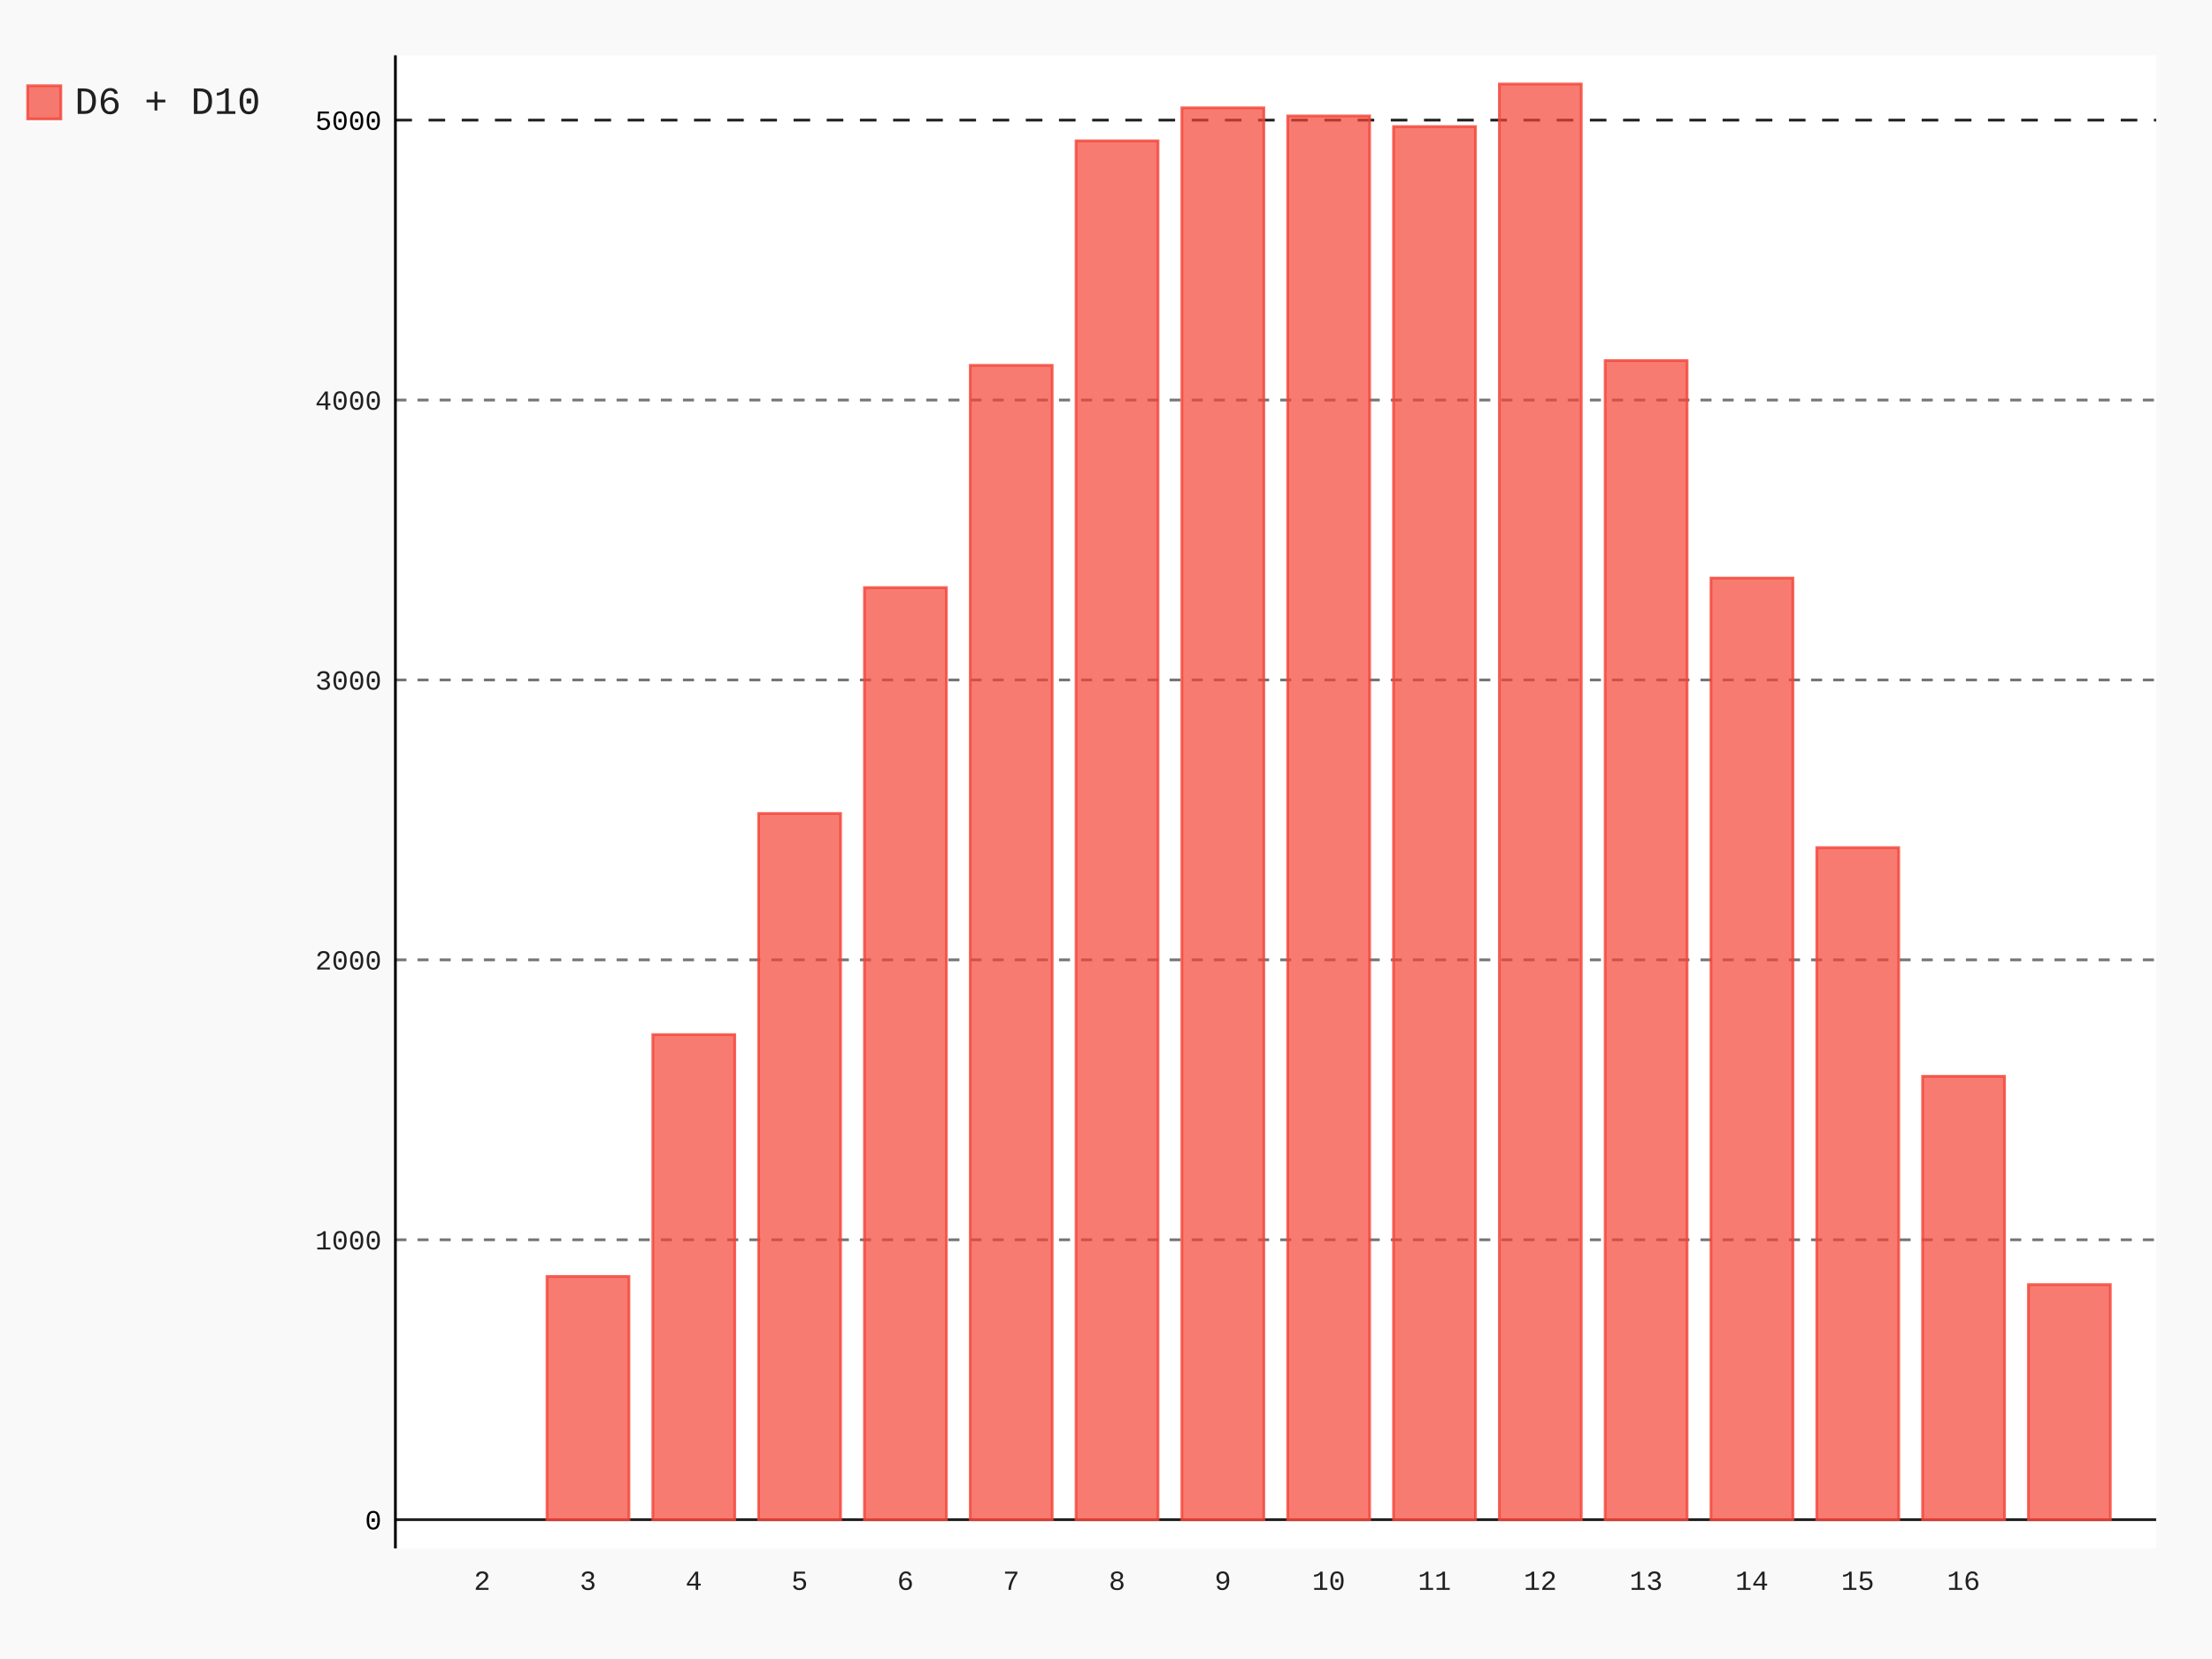
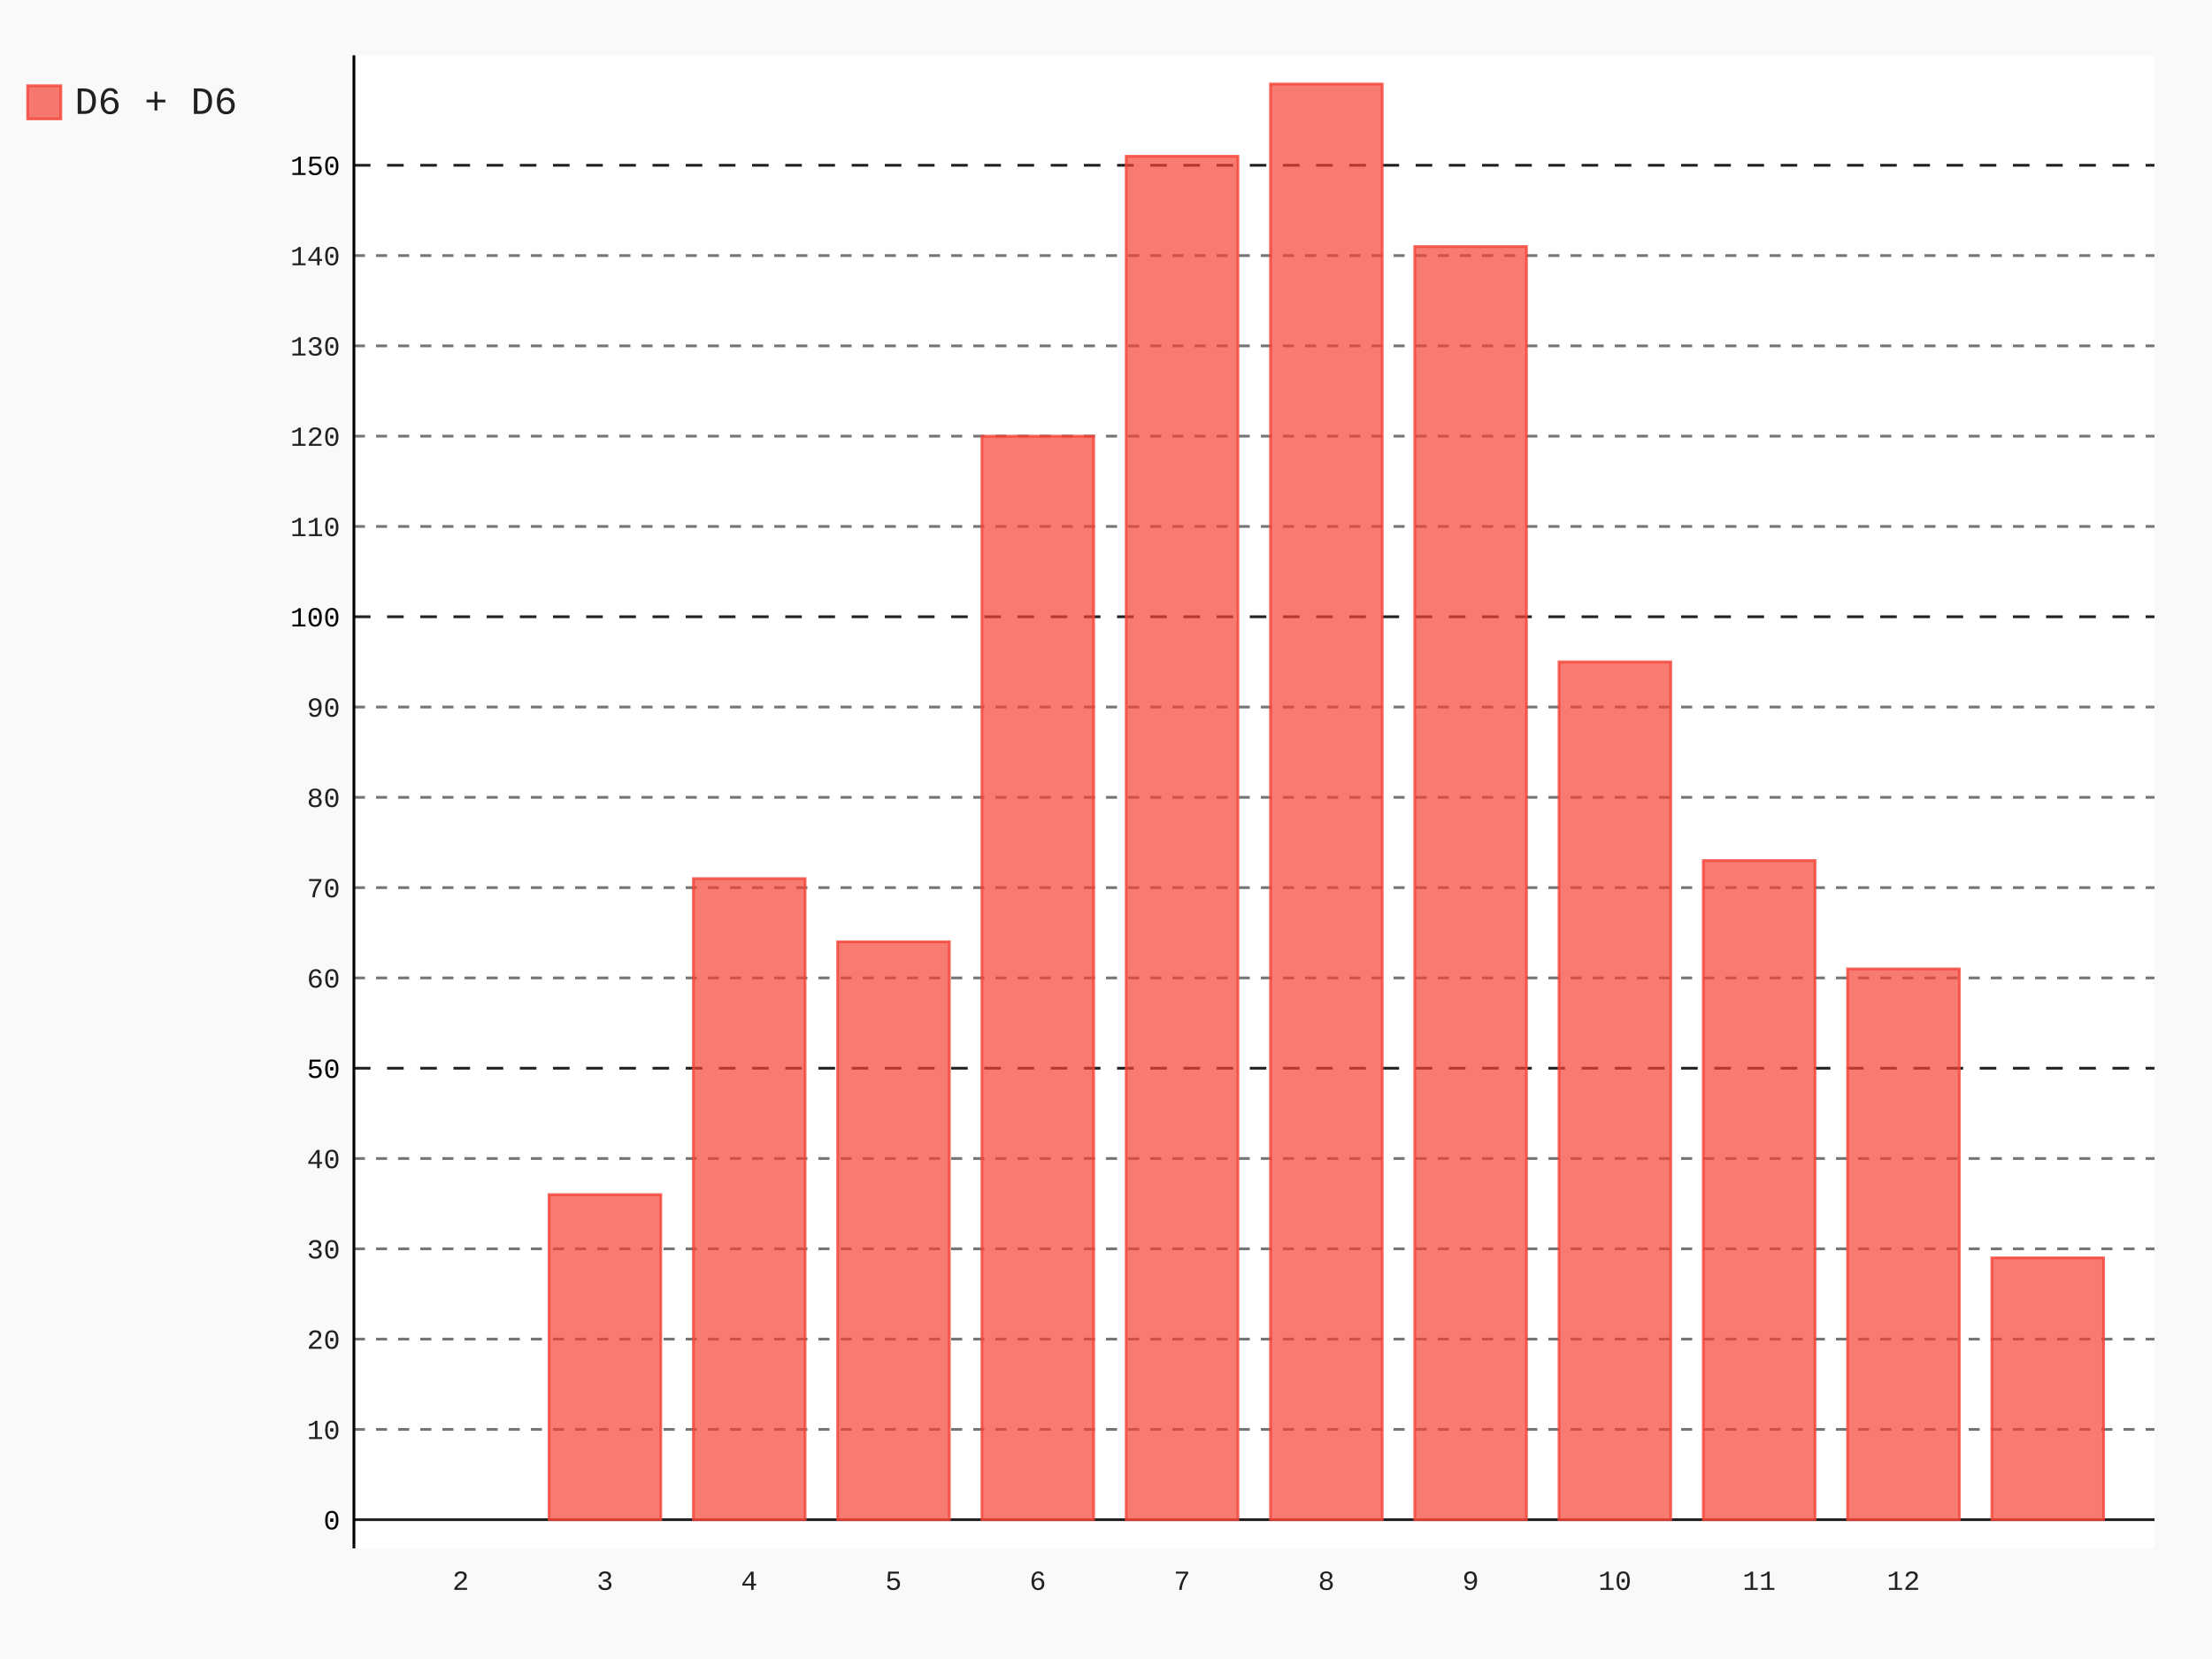
- <svg xmlns="http://www.w3.org/2000/svg" id="chart-3fd18a9f-a2d5-4f3d-a1ac-56199c170301" class="pygal-chart" viewBox="0 0 800 600">
+ <svg xmlns="http://www.w3.org/2000/svg" id="chart-e7fc0d03-5187-4e1e-83d7-acf6f2fc1d6a" class="pygal-chart" viewBox="0 0 800 600">
  <defs>
-     <style type="text/css">#chart-3fd18a9f-a2d5-4f3d-a1ac-56199c170301{-webkit-user-select:none;-webkit-font-smoothing:antialiased;font-family:Consolas,"Liberation Mono",Menlo,Courier,monospace}#chart-3fd18a9f-a2d5-4f3d-a1ac-56199c170301 .title{font-family:Consolas,"Liberation Mono",Menlo,Courier,monospace;font-size:16px}#chart-3fd18a9f-a2d5-4f3d-a1ac-56199c170301 .legends .legend text{font-family:Consolas,"Liberation Mono",Menlo,Courier,monospace;font-size:14px}#chart-3fd18a9f-a2d5-4f3d-a1ac-56199c170301 .axis text{font-family:Consolas,"Liberation Mono",Menlo,Courier,monospace;font-size:10px}#chart-3fd18a9f-a2d5-4f3d-a1ac-56199c170301 .axis text.major{font-family:Consolas,"Liberation Mono",Menlo,Courier,monospace;font-size:10px}#chart-3fd18a9f-a2d5-4f3d-a1ac-56199c170301 .text-overlay text.value{font-family:Consolas,"Liberation Mono",Menlo,Courier,monospace;font-size:16px}#chart-3fd18a9f-a2d5-4f3d-a1ac-56199c170301 .text-overlay text.label{font-family:Consolas,"Liberation Mono",Menlo,Courier,monospace;font-size:10px}#chart-3fd18a9f-a2d5-4f3d-a1ac-56199c170301 .tooltip{font-family:Consolas,"Liberation Mono",Menlo,Courier,monospace;font-size:14px}#chart-3fd18a9f-a2d5-4f3d-a1ac-56199c170301 text.no_data{font-family:Consolas,"Liberation Mono",Menlo,Courier,monospace;font-size:64px}
- #chart-3fd18a9f-a2d5-4f3d-a1ac-56199c170301{background-color:rgba(249,249,249,1)}#chart-3fd18a9f-a2d5-4f3d-a1ac-56199c170301 path,#chart-3fd18a9f-a2d5-4f3d-a1ac-56199c170301 line,#chart-3fd18a9f-a2d5-4f3d-a1ac-56199c170301 rect,#chart-3fd18a9f-a2d5-4f3d-a1ac-56199c170301 circle{-webkit-transition:150ms;-moz-transition:150ms;transition:150ms}#chart-3fd18a9f-a2d5-4f3d-a1ac-56199c170301 .graph &gt; .background{fill:rgba(249,249,249,1)}#chart-3fd18a9f-a2d5-4f3d-a1ac-56199c170301 .plot &gt; .background{fill:rgba(255,255,255,1)}#chart-3fd18a9f-a2d5-4f3d-a1ac-56199c170301 .graph{fill:rgba(0,0,0,.87)}#chart-3fd18a9f-a2d5-4f3d-a1ac-56199c170301 text.no_data{fill:rgba(0,0,0,1)}#chart-3fd18a9f-a2d5-4f3d-a1ac-56199c170301 .title{fill:rgba(0,0,0,1)}#chart-3fd18a9f-a2d5-4f3d-a1ac-56199c170301 .legends .legend text{fill:rgba(0,0,0,.87)}#chart-3fd18a9f-a2d5-4f3d-a1ac-56199c170301 .legends .legend:hover text{fill:rgba(0,0,0,1)}#chart-3fd18a9f-a2d5-4f3d-a1ac-56199c170301 .axis .line{stroke:rgba(0,0,0,1)}#chart-3fd18a9f-a2d5-4f3d-a1ac-56199c170301 .axis .guide.line{stroke:rgba(0,0,0,.54)}#chart-3fd18a9f-a2d5-4f3d-a1ac-56199c170301 .axis .major.line{stroke:rgba(0,0,0,.87)}#chart-3fd18a9f-a2d5-4f3d-a1ac-56199c170301 .axis text.major{fill:rgba(0,0,0,1)}#chart-3fd18a9f-a2d5-4f3d-a1ac-56199c170301 .axis.y .guides:hover .guide.line,#chart-3fd18a9f-a2d5-4f3d-a1ac-56199c170301 .line-graph .axis.x .guides:hover .guide.line,#chart-3fd18a9f-a2d5-4f3d-a1ac-56199c170301 .stackedline-graph .axis.x .guides:hover .guide.line,#chart-3fd18a9f-a2d5-4f3d-a1ac-56199c170301 .xy-graph .axis.x .guides:hover .guide.line{stroke:rgba(0,0,0,1)}#chart-3fd18a9f-a2d5-4f3d-a1ac-56199c170301 .axis .guides:hover text{fill:rgba(0,0,0,1)}#chart-3fd18a9f-a2d5-4f3d-a1ac-56199c170301 .reactive{fill-opacity:.7;stroke-opacity:.8}#chart-3fd18a9f-a2d5-4f3d-a1ac-56199c170301 .ci{stroke:rgba(0,0,0,.87)}#chart-3fd18a9f-a2d5-4f3d-a1ac-56199c170301 .reactive.active,#chart-3fd18a9f-a2d5-4f3d-a1ac-56199c170301 .active .reactive{fill-opacity:.8;stroke-opacity:.9;stroke-width:4}#chart-3fd18a9f-a2d5-4f3d-a1ac-56199c170301 .ci .reactive.active{stroke-width:1.5}#chart-3fd18a9f-a2d5-4f3d-a1ac-56199c170301 .series text{fill:rgba(0,0,0,1)}#chart-3fd18a9f-a2d5-4f3d-a1ac-56199c170301 .tooltip rect{fill:rgba(255,255,255,1);stroke:rgba(0,0,0,1);-webkit-transition:opacity 150ms;-moz-transition:opacity 150ms;transition:opacity 150ms}#chart-3fd18a9f-a2d5-4f3d-a1ac-56199c170301 .tooltip .label{fill:rgba(0,0,0,.87)}#chart-3fd18a9f-a2d5-4f3d-a1ac-56199c170301 .tooltip .label{fill:rgba(0,0,0,.87)}#chart-3fd18a9f-a2d5-4f3d-a1ac-56199c170301 .tooltip .legend{font-size:.8em;fill:rgba(0,0,0,.54)}#chart-3fd18a9f-a2d5-4f3d-a1ac-56199c170301 .tooltip .x_label{font-size:.6em;fill:rgba(0,0,0,1)}#chart-3fd18a9f-a2d5-4f3d-a1ac-56199c170301 .tooltip .xlink{font-size:.5em;text-decoration:underline}#chart-3fd18a9f-a2d5-4f3d-a1ac-56199c170301 .tooltip .value{font-size:1.5em}#chart-3fd18a9f-a2d5-4f3d-a1ac-56199c170301 .bound{font-size:.5em}#chart-3fd18a9f-a2d5-4f3d-a1ac-56199c170301 .max-value{font-size:.75em;fill:rgba(0,0,0,.54)}#chart-3fd18a9f-a2d5-4f3d-a1ac-56199c170301 .map-element{fill:rgba(255,255,255,1);stroke:rgba(0,0,0,.54) !important}#chart-3fd18a9f-a2d5-4f3d-a1ac-56199c170301 .map-element .reactive{fill-opacity:inherit;stroke-opacity:inherit}#chart-3fd18a9f-a2d5-4f3d-a1ac-56199c170301 .color-0,#chart-3fd18a9f-a2d5-4f3d-a1ac-56199c170301 .color-0 a:visited{stroke:#F44336;fill:#F44336}#chart-3fd18a9f-a2d5-4f3d-a1ac-56199c170301 .text-overlay .color-0 text{fill:black}
- #chart-3fd18a9f-a2d5-4f3d-a1ac-56199c170301 text.no_data{text-anchor:middle}#chart-3fd18a9f-a2d5-4f3d-a1ac-56199c170301 .guide.line{fill:none}#chart-3fd18a9f-a2d5-4f3d-a1ac-56199c170301 .centered{text-anchor:middle}#chart-3fd18a9f-a2d5-4f3d-a1ac-56199c170301 .title{text-anchor:middle}#chart-3fd18a9f-a2d5-4f3d-a1ac-56199c170301 .legends .legend text{fill-opacity:1}#chart-3fd18a9f-a2d5-4f3d-a1ac-56199c170301 .axis.x text{text-anchor:middle}#chart-3fd18a9f-a2d5-4f3d-a1ac-56199c170301 .axis.x:not(.web) text[transform]{text-anchor:start}#chart-3fd18a9f-a2d5-4f3d-a1ac-56199c170301 .axis.x:not(.web) text[transform].backwards{text-anchor:end}#chart-3fd18a9f-a2d5-4f3d-a1ac-56199c170301 .axis.y text{text-anchor:end}#chart-3fd18a9f-a2d5-4f3d-a1ac-56199c170301 .axis.y text[transform].backwards{text-anchor:start}#chart-3fd18a9f-a2d5-4f3d-a1ac-56199c170301 .axis.y2 text{text-anchor:start}#chart-3fd18a9f-a2d5-4f3d-a1ac-56199c170301 .axis.y2 text[transform].backwards{text-anchor:end}#chart-3fd18a9f-a2d5-4f3d-a1ac-56199c170301 .axis .guide.line{stroke-dasharray:4,4}#chart-3fd18a9f-a2d5-4f3d-a1ac-56199c170301 .axis .major.guide.line{stroke-dasharray:6,6}#chart-3fd18a9f-a2d5-4f3d-a1ac-56199c170301 .horizontal .axis.y .guide.line,#chart-3fd18a9f-a2d5-4f3d-a1ac-56199c170301 .horizontal .axis.y2 .guide.line,#chart-3fd18a9f-a2d5-4f3d-a1ac-56199c170301 .vertical .axis.x .guide.line{opacity:0}#chart-3fd18a9f-a2d5-4f3d-a1ac-56199c170301 .horizontal .axis.always_show .guide.line,#chart-3fd18a9f-a2d5-4f3d-a1ac-56199c170301 .vertical .axis.always_show .guide.line{opacity:1 !important}#chart-3fd18a9f-a2d5-4f3d-a1ac-56199c170301 .axis.y .guides:hover .guide.line,#chart-3fd18a9f-a2d5-4f3d-a1ac-56199c170301 .axis.y2 .guides:hover .guide.line,#chart-3fd18a9f-a2d5-4f3d-a1ac-56199c170301 .axis.x .guides:hover .guide.line{opacity:1}#chart-3fd18a9f-a2d5-4f3d-a1ac-56199c170301 .axis .guides:hover text{opacity:1}#chart-3fd18a9f-a2d5-4f3d-a1ac-56199c170301 .nofill{fill:none}#chart-3fd18a9f-a2d5-4f3d-a1ac-56199c170301 .subtle-fill{fill-opacity:.2}#chart-3fd18a9f-a2d5-4f3d-a1ac-56199c170301 .dot{stroke-width:1px;fill-opacity:1}#chart-3fd18a9f-a2d5-4f3d-a1ac-56199c170301 .dot.active{stroke-width:5px}#chart-3fd18a9f-a2d5-4f3d-a1ac-56199c170301 .dot.negative{fill:transparent}#chart-3fd18a9f-a2d5-4f3d-a1ac-56199c170301 text,#chart-3fd18a9f-a2d5-4f3d-a1ac-56199c170301 tspan{stroke:none !important}#chart-3fd18a9f-a2d5-4f3d-a1ac-56199c170301 .series text.active{opacity:1}#chart-3fd18a9f-a2d5-4f3d-a1ac-56199c170301 .tooltip rect{fill-opacity:.95;stroke-width:.5}#chart-3fd18a9f-a2d5-4f3d-a1ac-56199c170301 .tooltip text{fill-opacity:1}#chart-3fd18a9f-a2d5-4f3d-a1ac-56199c170301 .showable{visibility:hidden}#chart-3fd18a9f-a2d5-4f3d-a1ac-56199c170301 .showable.shown{visibility:visible}#chart-3fd18a9f-a2d5-4f3d-a1ac-56199c170301 .gauge-background{fill:rgba(229,229,229,1);stroke:none}#chart-3fd18a9f-a2d5-4f3d-a1ac-56199c170301 .bg-lines{stroke:rgba(249,249,249,1);stroke-width:2px}</style>
+     <style type="text/css">#chart-e7fc0d03-5187-4e1e-83d7-acf6f2fc1d6a{-webkit-user-select:none;-webkit-font-smoothing:antialiased;font-family:Consolas,"Liberation Mono",Menlo,Courier,monospace}#chart-e7fc0d03-5187-4e1e-83d7-acf6f2fc1d6a .title{font-family:Consolas,"Liberation Mono",Menlo,Courier,monospace;font-size:16px}#chart-e7fc0d03-5187-4e1e-83d7-acf6f2fc1d6a .legends .legend text{font-family:Consolas,"Liberation Mono",Menlo,Courier,monospace;font-size:14px}#chart-e7fc0d03-5187-4e1e-83d7-acf6f2fc1d6a .axis text{font-family:Consolas,"Liberation Mono",Menlo,Courier,monospace;font-size:10px}#chart-e7fc0d03-5187-4e1e-83d7-acf6f2fc1d6a .axis text.major{font-family:Consolas,"Liberation Mono",Menlo,Courier,monospace;font-size:10px}#chart-e7fc0d03-5187-4e1e-83d7-acf6f2fc1d6a .text-overlay text.value{font-family:Consolas,"Liberation Mono",Menlo,Courier,monospace;font-size:16px}#chart-e7fc0d03-5187-4e1e-83d7-acf6f2fc1d6a .text-overlay text.label{font-family:Consolas,"Liberation Mono",Menlo,Courier,monospace;font-size:10px}#chart-e7fc0d03-5187-4e1e-83d7-acf6f2fc1d6a .tooltip{font-family:Consolas,"Liberation Mono",Menlo,Courier,monospace;font-size:14px}#chart-e7fc0d03-5187-4e1e-83d7-acf6f2fc1d6a text.no_data{font-family:Consolas,"Liberation Mono",Menlo,Courier,monospace;font-size:64px}
+ #chart-e7fc0d03-5187-4e1e-83d7-acf6f2fc1d6a{background-color:rgba(249,249,249,1)}#chart-e7fc0d03-5187-4e1e-83d7-acf6f2fc1d6a path,#chart-e7fc0d03-5187-4e1e-83d7-acf6f2fc1d6a line,#chart-e7fc0d03-5187-4e1e-83d7-acf6f2fc1d6a rect,#chart-e7fc0d03-5187-4e1e-83d7-acf6f2fc1d6a circle{-webkit-transition:150ms;-moz-transition:150ms;transition:150ms}#chart-e7fc0d03-5187-4e1e-83d7-acf6f2fc1d6a .graph &gt; .background{fill:rgba(249,249,249,1)}#chart-e7fc0d03-5187-4e1e-83d7-acf6f2fc1d6a .plot &gt; .background{fill:rgba(255,255,255,1)}#chart-e7fc0d03-5187-4e1e-83d7-acf6f2fc1d6a .graph{fill:rgba(0,0,0,.87)}#chart-e7fc0d03-5187-4e1e-83d7-acf6f2fc1d6a text.no_data{fill:rgba(0,0,0,1)}#chart-e7fc0d03-5187-4e1e-83d7-acf6f2fc1d6a .title{fill:rgba(0,0,0,1)}#chart-e7fc0d03-5187-4e1e-83d7-acf6f2fc1d6a .legends .legend text{fill:rgba(0,0,0,.87)}#chart-e7fc0d03-5187-4e1e-83d7-acf6f2fc1d6a .legends .legend:hover text{fill:rgba(0,0,0,1)}#chart-e7fc0d03-5187-4e1e-83d7-acf6f2fc1d6a .axis .line{stroke:rgba(0,0,0,1)}#chart-e7fc0d03-5187-4e1e-83d7-acf6f2fc1d6a .axis .guide.line{stroke:rgba(0,0,0,.54)}#chart-e7fc0d03-5187-4e1e-83d7-acf6f2fc1d6a .axis .major.line{stroke:rgba(0,0,0,.87)}#chart-e7fc0d03-5187-4e1e-83d7-acf6f2fc1d6a .axis text.major{fill:rgba(0,0,0,1)}#chart-e7fc0d03-5187-4e1e-83d7-acf6f2fc1d6a .axis.y .guides:hover .guide.line,#chart-e7fc0d03-5187-4e1e-83d7-acf6f2fc1d6a .line-graph .axis.x .guides:hover .guide.line,#chart-e7fc0d03-5187-4e1e-83d7-acf6f2fc1d6a .stackedline-graph .axis.x .guides:hover .guide.line,#chart-e7fc0d03-5187-4e1e-83d7-acf6f2fc1d6a .xy-graph .axis.x .guides:hover .guide.line{stroke:rgba(0,0,0,1)}#chart-e7fc0d03-5187-4e1e-83d7-acf6f2fc1d6a .axis .guides:hover text{fill:rgba(0,0,0,1)}#chart-e7fc0d03-5187-4e1e-83d7-acf6f2fc1d6a .reactive{fill-opacity:.7;stroke-opacity:.8}#chart-e7fc0d03-5187-4e1e-83d7-acf6f2fc1d6a .ci{stroke:rgba(0,0,0,.87)}#chart-e7fc0d03-5187-4e1e-83d7-acf6f2fc1d6a .reactive.active,#chart-e7fc0d03-5187-4e1e-83d7-acf6f2fc1d6a .active .reactive{fill-opacity:.8;stroke-opacity:.9;stroke-width:4}#chart-e7fc0d03-5187-4e1e-83d7-acf6f2fc1d6a .ci .reactive.active{stroke-width:1.5}#chart-e7fc0d03-5187-4e1e-83d7-acf6f2fc1d6a .series text{fill:rgba(0,0,0,1)}#chart-e7fc0d03-5187-4e1e-83d7-acf6f2fc1d6a .tooltip rect{fill:rgba(255,255,255,1);stroke:rgba(0,0,0,1);-webkit-transition:opacity 150ms;-moz-transition:opacity 150ms;transition:opacity 150ms}#chart-e7fc0d03-5187-4e1e-83d7-acf6f2fc1d6a .tooltip .label{fill:rgba(0,0,0,.87)}#chart-e7fc0d03-5187-4e1e-83d7-acf6f2fc1d6a .tooltip .label{fill:rgba(0,0,0,.87)}#chart-e7fc0d03-5187-4e1e-83d7-acf6f2fc1d6a .tooltip .legend{font-size:.8em;fill:rgba(0,0,0,.54)}#chart-e7fc0d03-5187-4e1e-83d7-acf6f2fc1d6a .tooltip .x_label{font-size:.6em;fill:rgba(0,0,0,1)}#chart-e7fc0d03-5187-4e1e-83d7-acf6f2fc1d6a .tooltip .xlink{font-size:.5em;text-decoration:underline}#chart-e7fc0d03-5187-4e1e-83d7-acf6f2fc1d6a .tooltip .value{font-size:1.5em}#chart-e7fc0d03-5187-4e1e-83d7-acf6f2fc1d6a .bound{font-size:.5em}#chart-e7fc0d03-5187-4e1e-83d7-acf6f2fc1d6a .max-value{font-size:.75em;fill:rgba(0,0,0,.54)}#chart-e7fc0d03-5187-4e1e-83d7-acf6f2fc1d6a .map-element{fill:rgba(255,255,255,1);stroke:rgba(0,0,0,.54) !important}#chart-e7fc0d03-5187-4e1e-83d7-acf6f2fc1d6a .map-element .reactive{fill-opacity:inherit;stroke-opacity:inherit}#chart-e7fc0d03-5187-4e1e-83d7-acf6f2fc1d6a .color-0,#chart-e7fc0d03-5187-4e1e-83d7-acf6f2fc1d6a .color-0 a:visited{stroke:#F44336;fill:#F44336}#chart-e7fc0d03-5187-4e1e-83d7-acf6f2fc1d6a .text-overlay .color-0 text{fill:black}
+ #chart-e7fc0d03-5187-4e1e-83d7-acf6f2fc1d6a text.no_data{text-anchor:middle}#chart-e7fc0d03-5187-4e1e-83d7-acf6f2fc1d6a .guide.line{fill:none}#chart-e7fc0d03-5187-4e1e-83d7-acf6f2fc1d6a .centered{text-anchor:middle}#chart-e7fc0d03-5187-4e1e-83d7-acf6f2fc1d6a .title{text-anchor:middle}#chart-e7fc0d03-5187-4e1e-83d7-acf6f2fc1d6a .legends .legend text{fill-opacity:1}#chart-e7fc0d03-5187-4e1e-83d7-acf6f2fc1d6a .axis.x text{text-anchor:middle}#chart-e7fc0d03-5187-4e1e-83d7-acf6f2fc1d6a .axis.x:not(.web) text[transform]{text-anchor:start}#chart-e7fc0d03-5187-4e1e-83d7-acf6f2fc1d6a .axis.x:not(.web) text[transform].backwards{text-anchor:end}#chart-e7fc0d03-5187-4e1e-83d7-acf6f2fc1d6a .axis.y text{text-anchor:end}#chart-e7fc0d03-5187-4e1e-83d7-acf6f2fc1d6a .axis.y text[transform].backwards{text-anchor:start}#chart-e7fc0d03-5187-4e1e-83d7-acf6f2fc1d6a .axis.y2 text{text-anchor:start}#chart-e7fc0d03-5187-4e1e-83d7-acf6f2fc1d6a .axis.y2 text[transform].backwards{text-anchor:end}#chart-e7fc0d03-5187-4e1e-83d7-acf6f2fc1d6a .axis .guide.line{stroke-dasharray:4,4}#chart-e7fc0d03-5187-4e1e-83d7-acf6f2fc1d6a .axis .major.guide.line{stroke-dasharray:6,6}#chart-e7fc0d03-5187-4e1e-83d7-acf6f2fc1d6a .horizontal .axis.y .guide.line,#chart-e7fc0d03-5187-4e1e-83d7-acf6f2fc1d6a .horizontal .axis.y2 .guide.line,#chart-e7fc0d03-5187-4e1e-83d7-acf6f2fc1d6a .vertical .axis.x .guide.line{opacity:0}#chart-e7fc0d03-5187-4e1e-83d7-acf6f2fc1d6a .horizontal .axis.always_show .guide.line,#chart-e7fc0d03-5187-4e1e-83d7-acf6f2fc1d6a .vertical .axis.always_show .guide.line{opacity:1 !important}#chart-e7fc0d03-5187-4e1e-83d7-acf6f2fc1d6a .axis.y .guides:hover .guide.line,#chart-e7fc0d03-5187-4e1e-83d7-acf6f2fc1d6a .axis.y2 .guides:hover .guide.line,#chart-e7fc0d03-5187-4e1e-83d7-acf6f2fc1d6a .axis.x .guides:hover .guide.line{opacity:1}#chart-e7fc0d03-5187-4e1e-83d7-acf6f2fc1d6a .axis .guides:hover text{opacity:1}#chart-e7fc0d03-5187-4e1e-83d7-acf6f2fc1d6a .nofill{fill:none}#chart-e7fc0d03-5187-4e1e-83d7-acf6f2fc1d6a .subtle-fill{fill-opacity:.2}#chart-e7fc0d03-5187-4e1e-83d7-acf6f2fc1d6a .dot{stroke-width:1px;fill-opacity:1}#chart-e7fc0d03-5187-4e1e-83d7-acf6f2fc1d6a .dot.active{stroke-width:5px}#chart-e7fc0d03-5187-4e1e-83d7-acf6f2fc1d6a .dot.negative{fill:transparent}#chart-e7fc0d03-5187-4e1e-83d7-acf6f2fc1d6a text,#chart-e7fc0d03-5187-4e1e-83d7-acf6f2fc1d6a tspan{stroke:none !important}#chart-e7fc0d03-5187-4e1e-83d7-acf6f2fc1d6a .series text.active{opacity:1}#chart-e7fc0d03-5187-4e1e-83d7-acf6f2fc1d6a .tooltip rect{fill-opacity:.95;stroke-width:.5}#chart-e7fc0d03-5187-4e1e-83d7-acf6f2fc1d6a .tooltip text{fill-opacity:1}#chart-e7fc0d03-5187-4e1e-83d7-acf6f2fc1d6a .showable{visibility:hidden}#chart-e7fc0d03-5187-4e1e-83d7-acf6f2fc1d6a .showable.shown{visibility:visible}#chart-e7fc0d03-5187-4e1e-83d7-acf6f2fc1d6a .gauge-background{fill:rgba(229,229,229,1);stroke:none}#chart-e7fc0d03-5187-4e1e-83d7-acf6f2fc1d6a .bg-lines{stroke:rgba(249,249,249,1);stroke-width:2px}</style>
  </defs>
  <g class="graph bar-graph vertical">
    <rect class="background" height="600" width="800" x="0" y="0" />
-     <g class="plot" transform="translate(143, 20)">
-       <rect class="background" height="540" width="636.8" x="0" y="0" />
+     <g class="plot" transform="translate(128, 20)">
+       <rect class="background" height="540" width="651.2" x="0" y="0" />
      <g class="axis y always_show">
        <g class="guides">
-           <path class="axis major line" d="M0 529.615 h636.8" />
+           <path class="axis major line" d="M0 529.615 h651.2" />
          <text class="major" x="-5" y="533.115">0</text>
        </g>
        <g class="guides">
-           <path class="guide line" d="M0 428.381 h636.8" />
-           <text class="" x="-5" y="431.881">1000</text>
+           <path class="guide line" d="M0 496.959 h651.2" />
+           <text class="" x="-5" y="500.459">10</text>
        </g>
        <g class="guides">
-           <path class="guide line" d="M0 327.147 h636.8" />
-           <text class="" x="-5" y="330.647">2000</text>
+           <path class="guide line" d="M0 464.303 h651.2" />
+           <text class="" x="-5" y="467.803">20</text>
        </g>
        <g class="guides">
-           <path class="guide line" d="M0 225.912 h636.8" />
-           <text class="" x="-5" y="229.412">3000</text>
+           <path class="guide line" d="M0 431.647 h651.2" />
+           <text class="" x="-5" y="435.147">30</text>
        </g>
        <g class="guides">
-           <path class="guide line" d="M0 124.678 h636.8" />
-           <text class="" x="-5" y="128.178">4000</text>
+           <path class="guide line" d="M0 398.991 h651.2" />
+           <text class="" x="-5" y="402.491">40</text>
        </g>
        <g class="guides">
-           <path class="major guide line" d="M0 23.444 h636.8" />
-           <text class="major" x="-5" y="26.944">5000</text>
+           <path class="major guide line" d="M0 366.335 h651.2" />
+           <text class="major" x="-5" y="369.835">50</text>
+         </g>
+         <g class="guides">
+           <path class="guide line" d="M0 333.679 h651.2" />
+           <text class="" x="-5" y="337.179">60</text>
+         </g>
+         <g class="guides">
+           <path class="guide line" d="M0 301.023 h651.2" />
+           <text class="" x="-5" y="304.523">70</text>
+         </g>
+         <g class="guides">
+           <path class="guide line" d="M0 268.367 h651.2" />
+           <text class="" x="-5" y="271.867">80</text>
+         </g>
+         <g class="guides">
+           <path class="guide line" d="M0 235.711 h651.2" />
+           <text class="" x="-5" y="239.211">90</text>
+         </g>
+         <g class="guides">
+           <path class="major guide line" d="M0 203.055 h651.2" />
+           <text class="major" x="-5" y="206.555">100</text>
+         </g>
+         <g class="guides">
+           <path class="guide line" d="M0 170.399 h651.2" />
+           <text class="" x="-5" y="173.899">110</text>
+         </g>
+         <g class="guides">
+           <path class="guide line" d="M0 137.743 h651.2" />
+           <text class="" x="-5" y="141.243">120</text>
+         </g>
+         <g class="guides">
+           <path class="guide line" d="M0 105.087 h651.2" />
+           <text class="" x="-5" y="108.587">130</text>
+         </g>
+         <g class="guides">
+           <path class="guide line" d="M0 72.431 h651.2" />
+           <text class="" x="-5" y="75.931">140</text>
+         </g>
+         <g class="guides">
+           <path class="major guide line" d="M0 39.775 h651.2" />
+           <text class="major" x="-5" y="43.275">150</text>
        </g>
      </g>
      <g class="axis x">
        <path class="line" d="M0 0 v540" />
        <g class="guides">
-           <path class="guide line" d="M31.381 0 v540" />
-           <text class="" x="31.381" y="555.0">2</text>
+           <path class="guide line" d="M38.613 0 v540" />
+           <text class="" x="38.613" y="555.0">2</text>
        </g>
        <g class="guides">
-           <path class="guide line" d="M69.65 0 v540" />
-           <text class="" x="69.65" y="555.0">3</text>
+           <path class="guide line" d="M90.792 0 v540" />
+           <text class="" x="90.792" y="555.0">3</text>
        </g>
        <g class="guides">
-           <path class="guide line" d="M107.919 0 v540" />
-           <text class="" x="107.919" y="555.0">4</text>
+           <path class="guide line" d="M142.972 0 v540" />
+           <text class="" x="142.972" y="555.0">4</text>
        </g>
        <g class="guides">
-           <path class="guide line" d="M146.188 0 v540" />
-           <text class="" x="146.188" y="555.0">5</text>
+           <path class="guide line" d="M195.151 0 v540" />
+           <text class="" x="195.151" y="555.0">5</text>
        </g>
        <g class="guides">
-           <path class="guide line" d="M184.458 0 v540" />
-           <text class="" x="184.458" y="555.0">6</text>
+           <path class="guide line" d="M247.331 0 v540" />
+           <text class="" x="247.331" y="555.0">6</text>
        </g>
        <g class="guides">
-           <path class="guide line" d="M222.727 0 v540" />
-           <text class="" x="222.727" y="555.0">7</text>
+           <path class="guide line" d="M299.51 0 v540" />
+           <text class="" x="299.51" y="555.0">7</text>
        </g>
        <g class="guides">
-           <path class="guide line" d="M260.996 0 v540" />
-           <text class="" x="260.996" y="555.0">8</text>
+           <path class="guide line" d="M351.69 0 v540" />
+           <text class="" x="351.69" y="555.0">8</text>
        </g>
        <g class="guides">
-           <path class="guide line" d="M299.265 0 v540" />
-           <text class="" x="299.265" y="555.0">9</text>
+           <path class="guide line" d="M403.869 0 v540" />
+           <text class="" x="403.869" y="555.0">9</text>
        </g>
        <g class="guides">
-           <path class="guide line" d="M337.535 0 v540" />
-           <text class="" x="337.535" y="555.0">10</text>
+           <path class="guide line" d="M456.049 0 v540" />
+           <text class="" x="456.049" y="555.0">10</text>
        </g>
        <g class="guides">
-           <path class="guide line" d="M375.804 0 v540" />
-           <text class="" x="375.804" y="555.0">11</text>
+           <path class="guide line" d="M508.228 0 v540" />
+           <text class="" x="508.228" y="555.0">11</text>
        </g>
        <g class="guides">
-           <path class="guide line" d="M414.073 0 v540" />
-           <text class="" x="414.073" y="555.0">12</text>
-         </g>
-         <g class="guides">
-           <path class="guide line" d="M452.342 0 v540" />
-           <text class="" x="452.342" y="555.0">13</text>
-         </g>
-         <g class="guides">
-           <path class="guide line" d="M490.612 0 v540" />
-           <text class="" x="490.612" y="555.0">14</text>
-         </g>
-         <g class="guides">
-           <path class="guide line" d="M528.881 0 v540" />
-           <text class="" x="528.881" y="555.0">15</text>
-         </g>
-         <g class="guides">
-           <path class="guide line" d="M567.15 0 v540" />
-           <text class="" x="567.15" y="555.0">16</text>
+           <path class="guide line" d="M560.408 0 v540" />
+           <text class="" x="560.408" y="555.0">12</text>
        </g>
      </g>
      <g class="series serie-0 color-0">
        <g class="bars">
          <g class="bar">
-             <rect class="rect reactive tooltip-trigger" height="0.0" rx="0" ry="0" width="29.636" x="16.563" y="529.615" />
+             <rect class="rect reactive tooltip-trigger" height="0.0" rx="0" ry="0" width="40.408" x="18.409" y="529.615" />
          </g>
          <g class="bar">
-             <rect class="rect reactive tooltip-trigger" height="87.973" rx="0" ry="0" width="29.636" x="54.832" y="441.643" />
+             <rect class="rect reactive tooltip-trigger" height="117.562" rx="0" ry="0" width="40.408" x="70.588" y="412.054" />
          </g>
          <g class="bar">
-             <rect class="rect reactive tooltip-trigger" height="175.439" rx="0" ry="0" width="29.636" x="93.101" y="354.176" />
+             <rect class="rect reactive tooltip-trigger" height="231.858" rx="0" ry="0" width="40.408" x="122.768" y="297.758" />
          </g>
          <g class="bar">
-             <rect class="rect reactive tooltip-trigger" height="255.414" rx="0" ry="0" width="29.636" x="131.371" y="274.201" />
+             <rect class="rect reactive tooltip-trigger" height="208.999" rx="0" ry="0" width="40.408" x="174.947" y="320.617" />
          </g>
          <g class="bar">
-             <rect class="rect reactive tooltip-trigger" height="337.11" rx="0" ry="0" width="29.636" x="169.64" y="192.505" />
+             <rect class="rect reactive tooltip-trigger" height="391.872" rx="0" ry="0" width="40.408" x="227.127" y="137.743" />
          </g>
          <g class="bar">
-             <rect class="rect reactive tooltip-trigger" height="417.49" rx="0" ry="0" width="29.636" x="207.909" y="112.125" />
+             <rect class="rect reactive tooltip-trigger" height="493.106" rx="0" ry="0" width="40.408" x="279.306" y="36.509" />
          </g>
          <g class="bar">
-             <rect class="rect reactive tooltip-trigger" height="498.68" rx="0" ry="0" width="29.636" x="246.178" y="30.935" />
+             <rect class="rect reactive tooltip-trigger" height="519.231" rx="0" ry="0" width="40.408" x="331.486" y="10.385" />
          </g>
          <g class="bar">
-             <rect class="rect reactive tooltip-trigger" height="510.626" rx="0" ry="0" width="29.636" x="284.448" y="18.99" />
+             <rect class="rect reactive tooltip-trigger" height="460.45" rx="0" ry="0" width="40.408" x="383.665" y="69.165" />
          </g>
          <g class="bar">
-             <rect class="rect reactive tooltip-trigger" height="507.69" rx="0" ry="0" width="29.636" x="322.717" y="21.925" />
+             <rect class="rect reactive tooltip-trigger" height="310.232" rx="0" ry="0" width="40.408" x="435.845" y="219.383" />
          </g>
          <g class="bar">
-             <rect class="rect reactive tooltip-trigger" height="503.843" rx="0" ry="0" width="29.636" x="360.986" y="25.772" />
+             <rect class="rect reactive tooltip-trigger" height="238.389" rx="0" ry="0" width="40.408" x="488.024" y="291.226" />
          </g>
          <g class="bar">
-             <rect class="rect reactive tooltip-trigger" height="519.231" rx="0" ry="0" width="29.636" x="399.255" y="10.385" />
+             <rect class="rect reactive tooltip-trigger" height="199.202" rx="0" ry="0" width="40.408" x="540.204" y="330.414" />
          </g>
          <g class="bar">
-             <rect class="rect reactive tooltip-trigger" height="419.211" rx="0" ry="0" width="29.636" x="437.524" y="110.404" />
-           </g>
-           <g class="bar">
-             <rect class="rect reactive tooltip-trigger" height="340.552" rx="0" ry="0" width="29.636" x="475.794" y="189.063" />
-           </g>
-           <g class="bar">
-             <rect class="rect reactive tooltip-trigger" height="243.064" rx="0" ry="0" width="29.636" x="514.063" y="286.552" />
-           </g>
-           <g class="bar">
-             <rect class="rect reactive tooltip-trigger" height="160.355" rx="0" ry="0" width="29.636" x="552.332" y="369.26" />
-           </g>
-           <g class="bar">
-             <rect class="rect reactive tooltip-trigger" height="85.037" rx="0" ry="0" width="29.636" x="590.601" y="444.579" />
+             <rect class="rect reactive tooltip-trigger" height="94.702" rx="0" ry="0" width="40.408" x="592.383" y="434.913" />
          </g>
        </g>
      </g>
    </g>
    <g class="titles" />
-     <g class="plot overlay" transform="translate(143, 20)">
+     <g class="plot overlay" transform="translate(128, 20)">
      <g class="series serie-0 color-0" />
    </g>
-     <g class="plot text-overlay" transform="translate(143, 20)">
+     <g class="plot text-overlay" transform="translate(128, 20)">
      <g class="series serie-0 color-0" />
    </g>
-     <g class="plot tooltip-overlay" transform="translate(143, 20)">
+     <g class="plot tooltip-overlay" transform="translate(128, 20)">
      <g class="tooltip" style="opacity: 0" transform="translate(0 0)">
        <rect class="tooltip-box" height="0" rx="0" ry="0" width="0" />
        <g class="text" />
      </g>
    </g>
    <g class="legends" transform="translate(10, 30)">
      <g class="legend reactive activate-serie" id="activate-serie-0">
        <rect class="color-0 reactive" height="12" width="12" x="0.0" y="1.0" />
-         <text x="17.0" y="11.2">D6 + D10</text>
+         <text x="17.0" y="11.2">D6 + D6</text>
      </g>
    </g>
    <g class="legends" transform="translate(790, 30)" />
  </g>
</svg>
